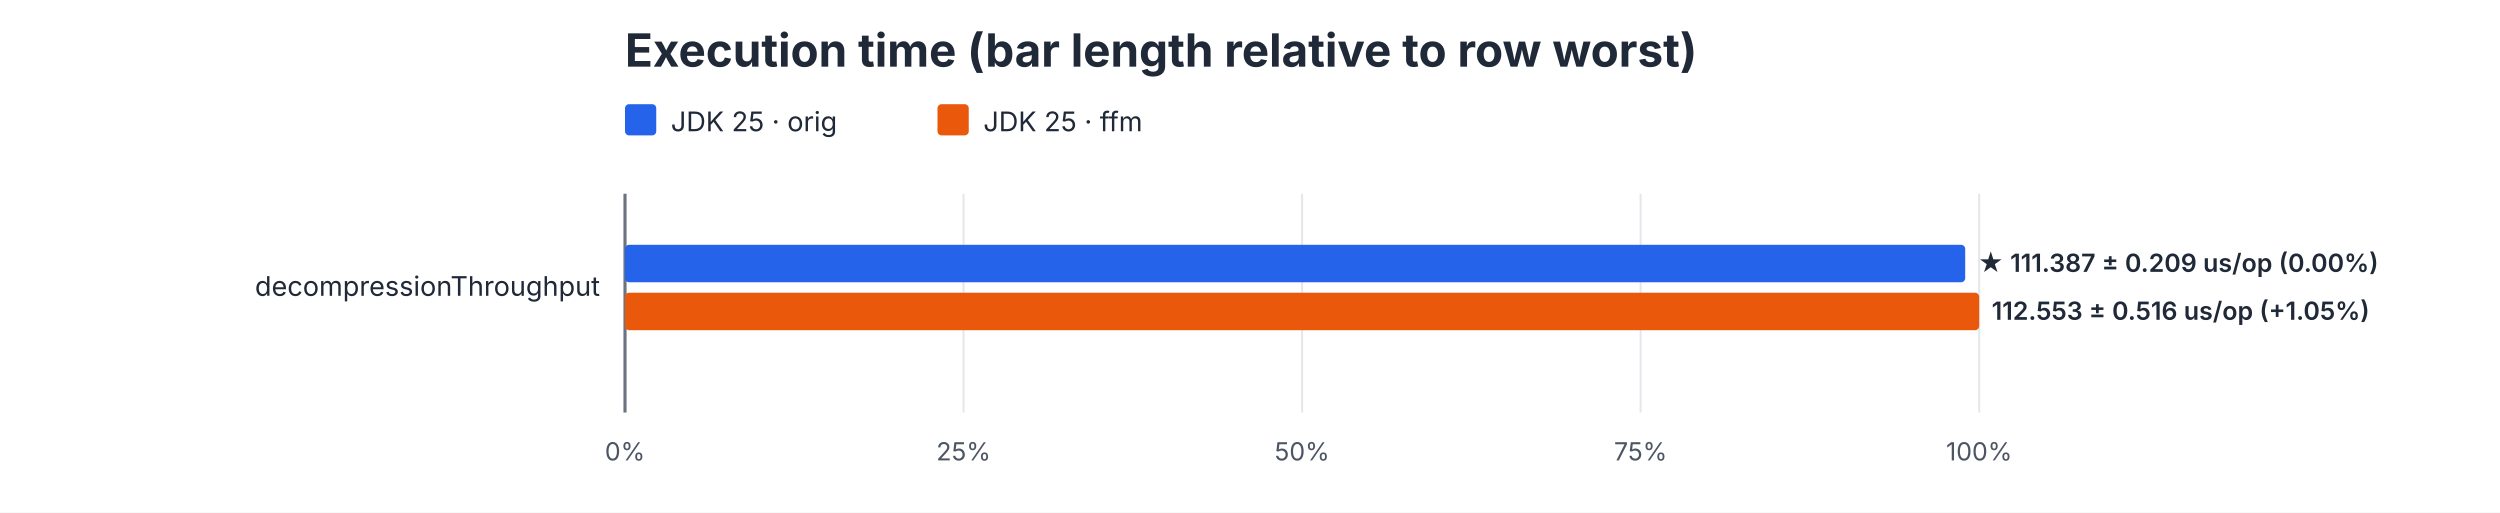
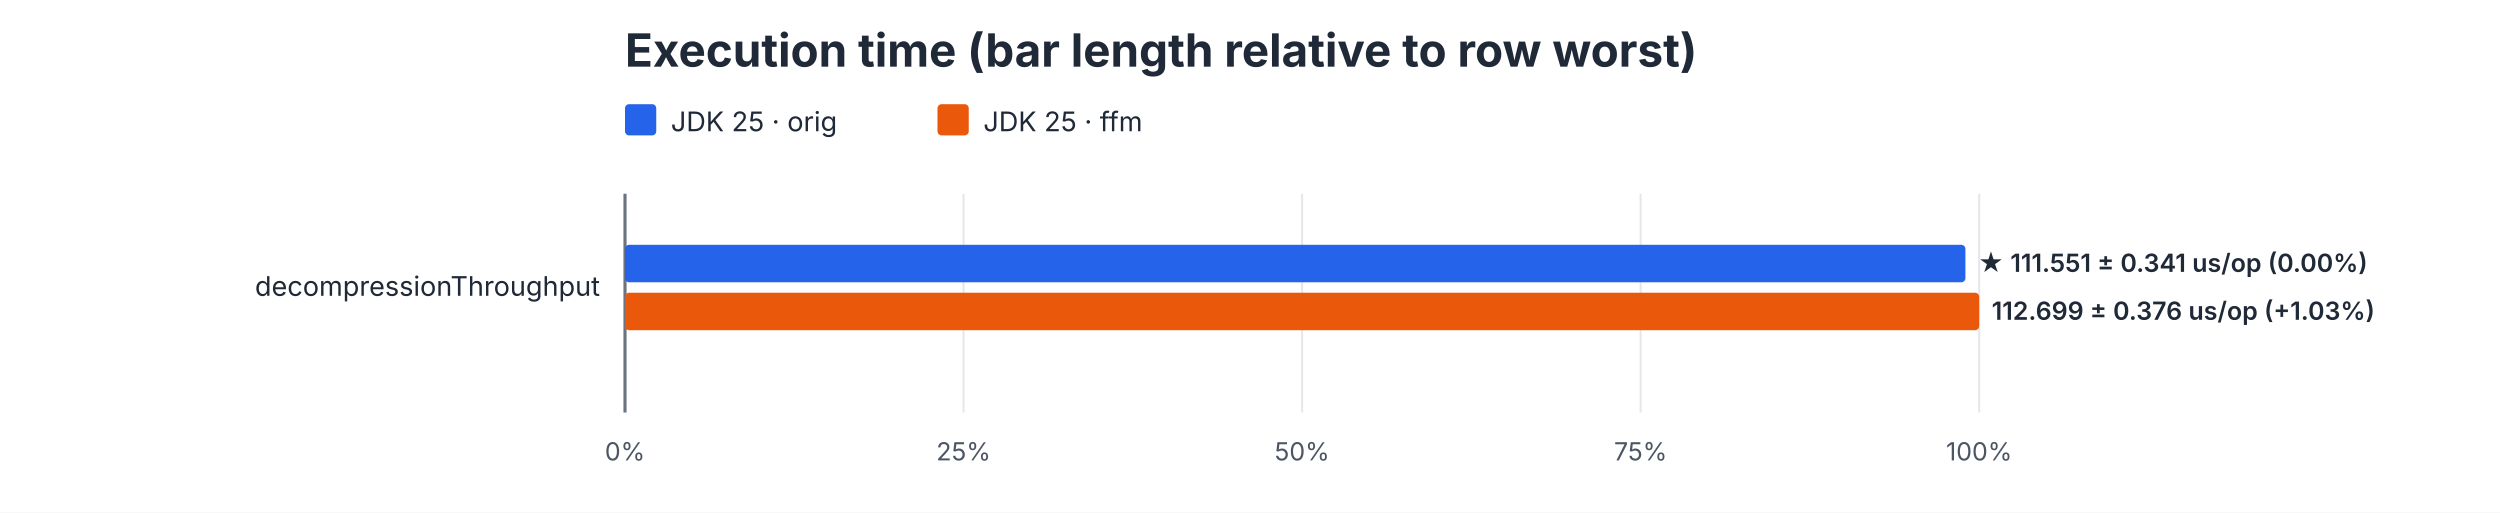
<svg xmlns="http://www.w3.org/2000/svg" width="1200" height="246" viewBox="0 0 1200 246">
  <rect width="100%" height="100%" fill="#ffffff" />
  <style>text{font-family:system-ui,-apple-system,sans-serif;fill:#1f2937}.title{font-size:22px;font-weight:700}.label{font-size:13px}.tick{font-size:12px;fill:#4b5563}.value{font-size:12px;font-weight:600}</style>
  <text x="300" y="32" class="title">Execution time (bar length relative to row worst)</text>
  <rect x="300" y="50" width="15" height="15" rx="2" fill="#2563eb" />
  <text x="322" y="63" class="label">JDK 25 · orig</text>
  <rect x="450" y="50" width="15" height="15" rx="2" fill="#ea580c" />
  <text x="472" y="63" class="label">JDK 25 · ffm</text>
  <line x1="300.0" y1="93" x2="300.0" y2="198" stroke="#e5e7eb" />
  <text x="300.0" y="221" text-anchor="middle" class="tick">0%</text>
  <line x1="462.5" y1="93" x2="462.5" y2="198" stroke="#e5e7eb" />
  <text x="462.5" y="221" text-anchor="middle" class="tick">25%</text>
  <line x1="625.0" y1="93" x2="625.0" y2="198" stroke="#e5e7eb" />
  <text x="625.0" y="221" text-anchor="middle" class="tick">50%</text>
  <line x1="787.5" y1="93" x2="787.5" y2="198" stroke="#e5e7eb" />
  <text x="787.5" y="221" text-anchor="middle" class="tick">75%</text>
  <line x1="950.0" y1="93" x2="950.0" y2="198" stroke="#e5e7eb" />
  <text x="950.0" y="221" text-anchor="middle" class="tick">100%</text>
  <line x1="300.0" y1="93" x2="300.0" y2="198" stroke="#6b7280" stroke-width="1.5" />
  <text x="288" y="142.0" text-anchor="end" class="label">decompressionThroughput</text>
-   <rect x="300.0" y="117.5" width="643.3" height="18" rx="2" fill="#2563eb" />
-   <text x="949.3" y="130.5" text-anchor="start" class="value">★ 111.387 ± 0.209 us/op (0.00%)</text>
+   <rect x="300.0" y="117.5" width="643.4" height="18" rx="2" fill="#2563eb" />
+   <text x="949.4" y="130.5" text-anchor="start" class="value">★ 111.551 ± 0.341 us/op (0.00%)</text>
  <rect x="300.0" y="140.5" width="650.0" height="18" rx="2" fill="#ea580c" />
-   <text x="956.0" y="153.5" text-anchor="start" class="value">112.553 ± 0.516 us/op (+1.05%)</text>
+   <text x="956.0" y="153.5" text-anchor="start" class="value">112.699 ± 0.376 us/op (+1.03%)</text>
</svg>
